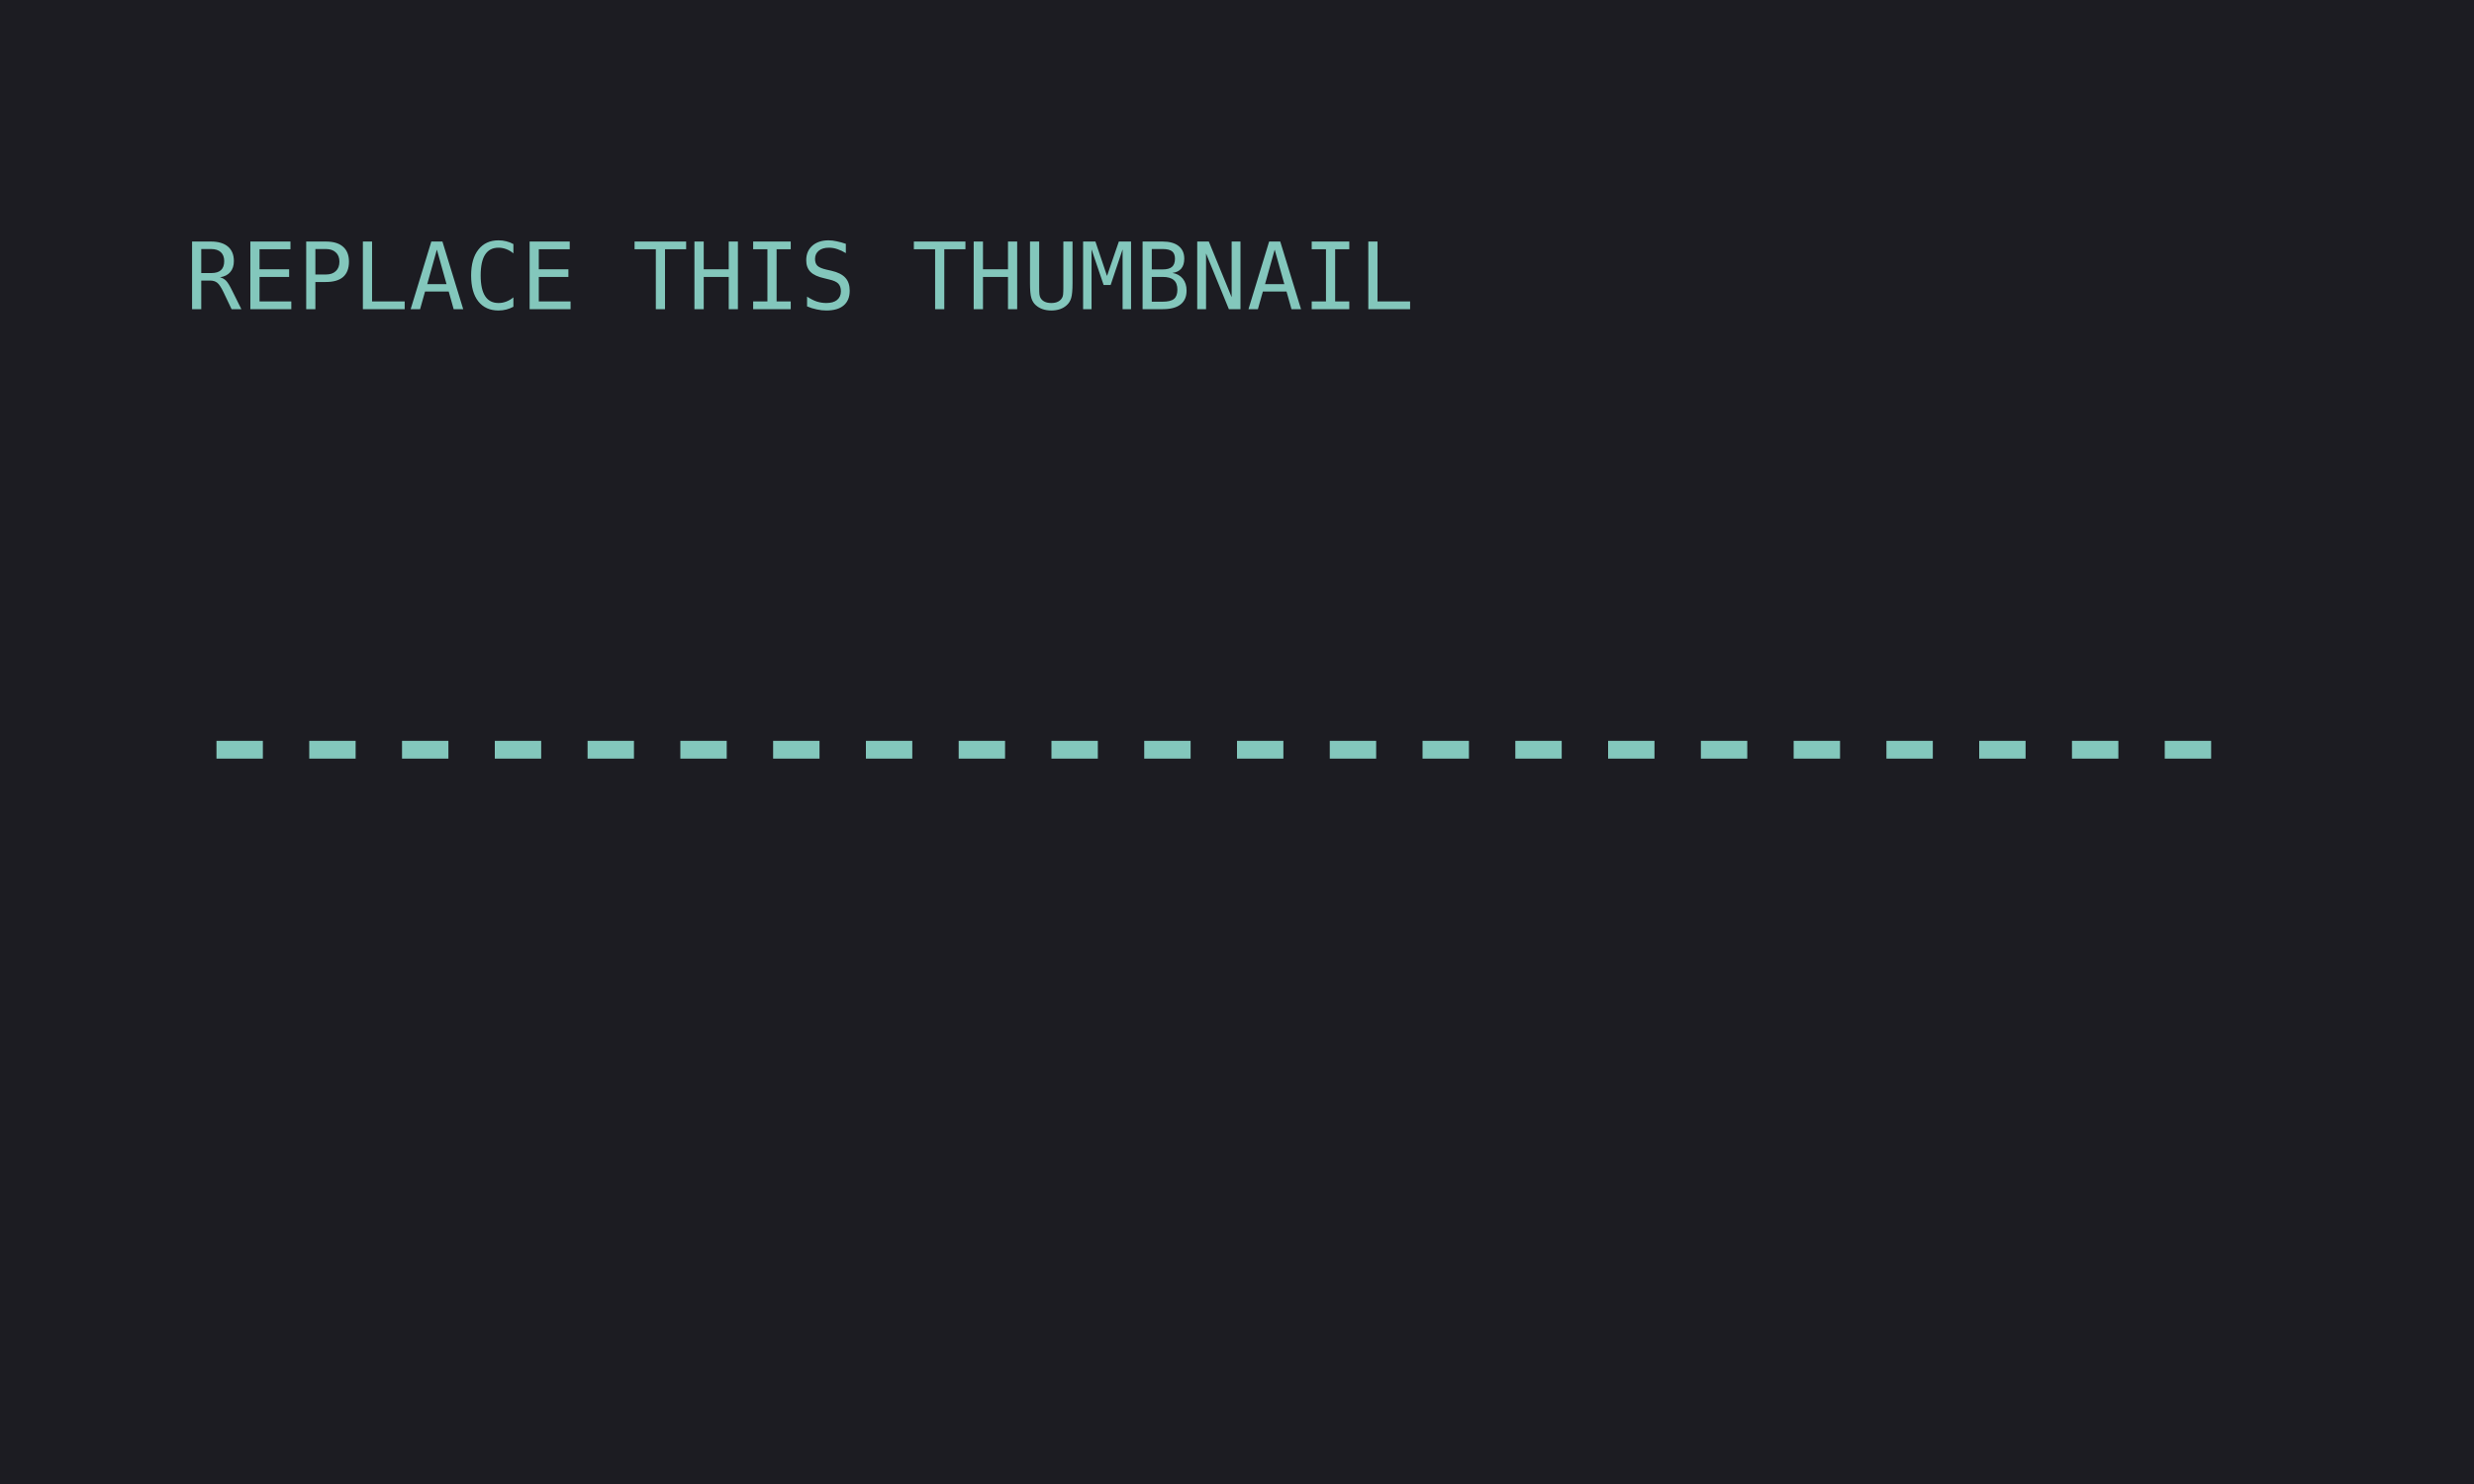
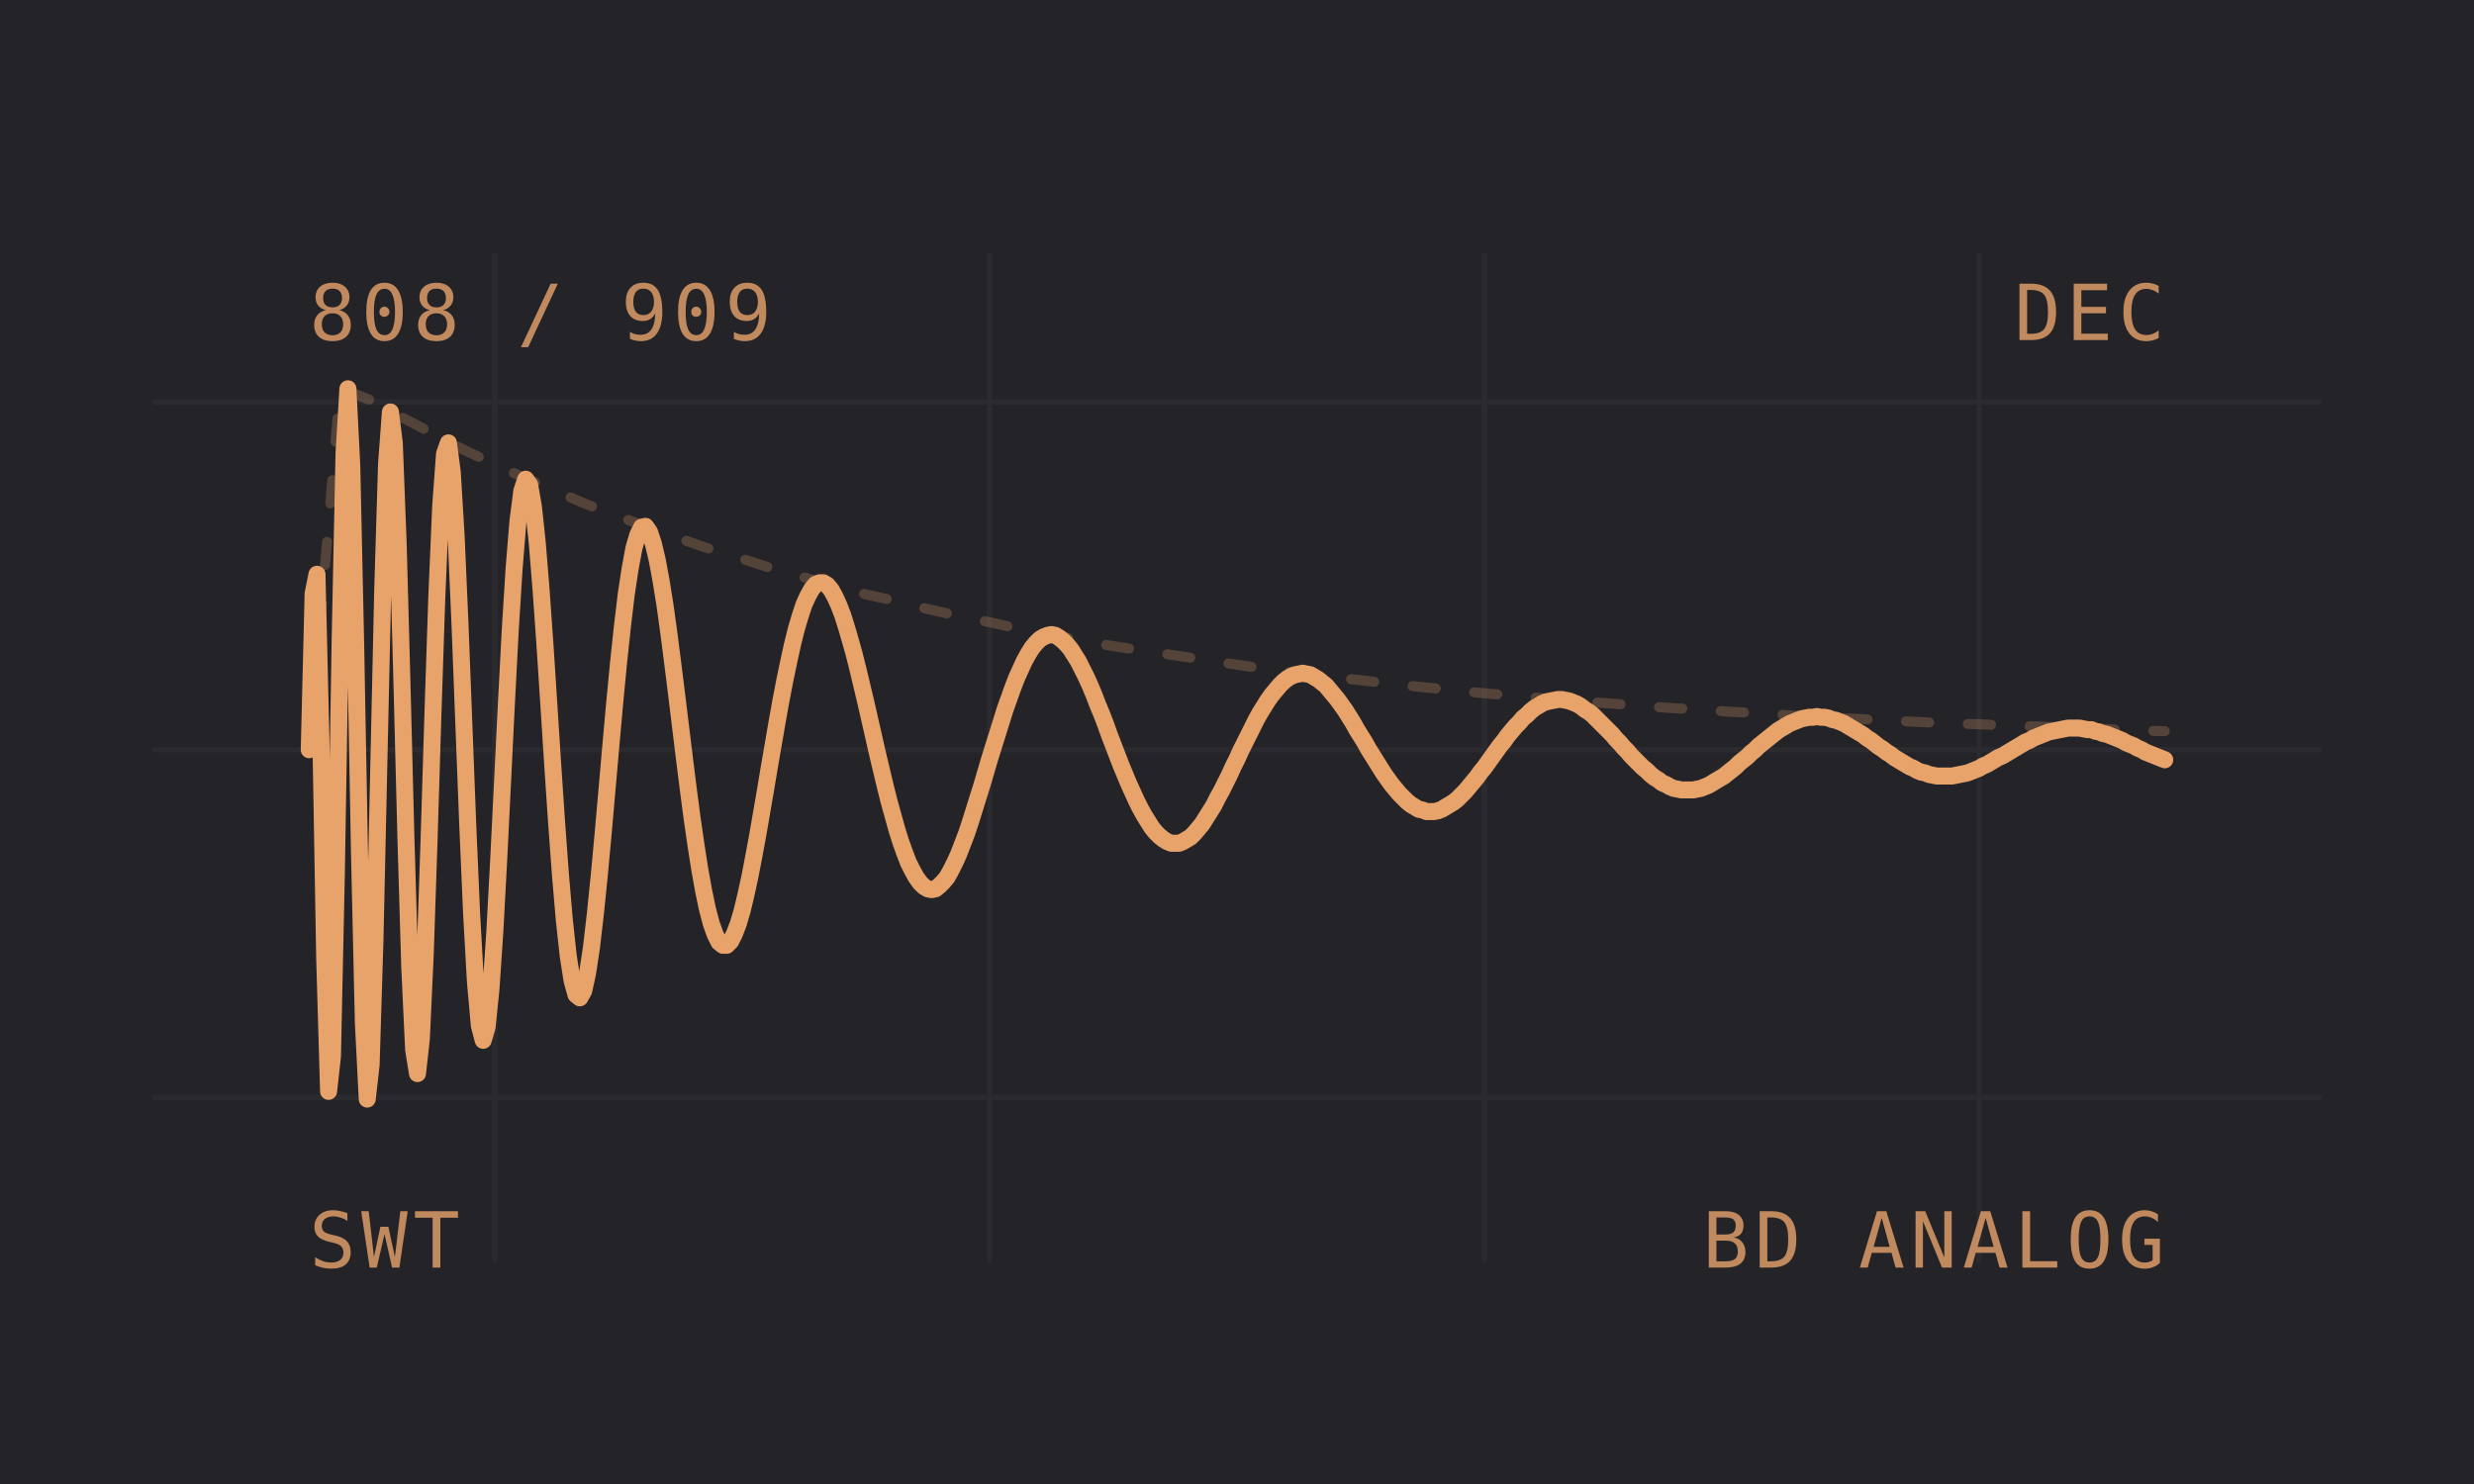
- <svg xmlns="http://www.w3.org/2000/svg" viewBox="0 0 320 192">
-   <rect width="320" height="192" fill="#1c1c22" />
-   <path d="M28 97h264" stroke="#83c7bc" stroke-width="2.3" stroke-dasharray="6 6" fill="none" />
-   <text x="24" y="40" fill="#83c7bc" font-family="monospace" font-size="12">REPLACE THIS THUMBNAIL</text>
+ <svg xmlns="http://www.w3.org/2000/svg" width="320" height="192" viewBox="0 0 320 192" class="signal-art" fill="none" stroke-linecap="round" stroke-linejoin="round" role="img" aria-labelledby="title description">
+   <style>.signal-grid{stroke:#fff;opacity:.035;stroke-width:.7}.signal-main{stroke:#e8a36b;stroke-width:2.2}.signal-ghost{stroke:#e8a36b;opacity:.25;stroke-width:1.3}.signal-art text{fill:#e8a36b;opacity:.8;font:10px monospace;letter-spacing:.7px;stroke:none}</style>
+   <rect width="320" height="192" fill="#232328" />
+   <g class="signal-grid">
+     <path d="M20 52H300" />
+     <path d="M20 97H300" />
+     <path d="M20 142H300" />
+     <path d="M64 33V163" />
+     <path d="M128 33V163" />
+     <path d="M192 33V163" />
+     <path d="M256 33V163" />
+   </g>
+   <g>
+     <path class="signal-ghost" d="M40.0 97.0 L44.0 50.2 L48.0 51.8 L52.0 54.0 L56.0 56.1 L60.0 58.2 L64.0 60.1 L68.0 61.9 L72.0 63.6 L76.0 65.3 L80.0 66.8 L84.0 68.3 L88.0 69.7 L92.0 71.1 L96.0 72.3 L100.0 73.6 L104.0 74.7 L108.0 75.8 L112.0 76.9 L116.0 77.8 L120.0 78.8 L124.0 79.7 L128.0 80.5 L132.0 81.4 L136.0 82.1 L140.0 82.9 L144.0 83.6 L148.0 84.2 L152.0 84.8 L156.0 85.4 L160.0 86.0 L164.0 86.6 L168.0 87.1 L172.0 87.6 L176.0 88.0 L180.0 88.5 L184.0 88.9 L188.0 89.3 L192.0 89.7 L196.0 90.0 L200.0 90.4 L204.0 90.7 L208.0 91.0 L212.0 91.3 L216.0 91.6 L220.0 91.8 L224.0 92.1 L228.0 92.3 L232.0 92.6 L236.0 92.8 L240.0 93.0 L244.0 93.2 L248.0 93.4 L252.0 93.6 L256.0 93.7 L260.0 93.9 L264.0 94.0 L268.0 94.2 L272.0 94.3 L276.0 94.5 L280.0 94.6" stroke-dasharray="3 5" />
+     <path class="signal-main" d="M40.0 97.0 L40.5 76.8 L41.0 74.3 L41.5 95.3 L42.0 124.1 L42.5 141.2 L43.0 136.7 L43.5 113.3 L44.0 82.7 L44.5 58.6 L45.0 50.3 L45.5 60.2 L46.0 83.2 L46.5 110.4 L47.0 132.3 L47.5 142.2 L48.0 137.8 L48.5 121.6 L49.0 98.9 L49.5 76.4 L50.0 60.0 L50.5 53.3 L51.0 57.3 L51.5 70.3 L52.0 88.7 L52.5 108.3 L53.0 125.1 L53.5 135.8 L54.0 138.9 L54.5 134.4 L55.0 123.5 L55.5 108.6 L56.0 92.3 L56.5 77.2 L57.0 65.5 L57.5 58.7 L58.0 57.3 L58.5 61.1 L59.0 69.4 L59.5 80.8 L60.0 93.8 L60.5 106.7 L61.0 118.2 L61.5 127.1 L62.0 132.7 L62.5 134.6 L63.0 132.9 L63.5 128.0 L64.0 120.6 L64.5 111.3 L65.0 101.2 L65.5 91.0 L66.0 81.5 L66.5 73.5 L67.0 67.4 L67.5 63.5 L68.0 62.0 L68.5 62.7 L69.0 65.6 L69.5 70.3 L70.0 76.5 L70.5 83.6 L71.0 91.3 L71.5 99.1 L72.0 106.5 L72.5 113.3 L73.0 119.1 L73.5 123.7 L74.0 126.9 L74.5 128.7 L75.0 129.1 L75.5 128.2 L76.0 125.9 L76.5 122.6 L77.0 118.3 L77.5 113.4 L78.0 108.0 L78.5 102.3 L79.0 96.6 L79.5 91.0 L80.0 85.8 L80.5 81.1 L81.0 76.9 L81.5 73.6 L82.0 70.9 L82.5 69.2 L83.0 68.2 L83.5 68.1 L84.0 68.8 L84.5 70.3 L85.0 72.4 L85.5 75.1 L86.0 78.2 L86.5 81.8 L87.0 85.7 L87.5 89.7 L88.0 93.8 L88.5 97.9 L89.0 101.9 L89.5 105.7 L90.0 109.2 L90.5 112.4 L91.0 115.2 L91.5 117.6 L92.0 119.5 L92.5 120.9 L93.0 121.9 L93.5 122.3 L94.0 122.3 L94.5 121.8 L95.0 120.8 L95.5 119.5 L96.0 117.8 L96.5 115.7 L97.0 113.4 L97.5 110.8 L98.0 108.1 L98.5 105.2 L99.0 102.3 L99.5 99.3 L100.0 96.4 L100.5 93.5 L101.0 90.7 L101.5 88.1 L102.0 85.7 L102.5 83.4 L103.0 81.4 L103.5 79.7 L104.0 78.2 L104.5 77.1 L105.0 76.2 L105.5 75.6 L106.0 75.4 L106.5 75.4 L107.0 75.7 L107.5 76.3 L108.0 77.2 L108.5 78.3 L109.0 79.6 L109.5 81.2 L110.0 82.9 L110.5 84.7 L111.0 86.7 L111.5 88.8 L112.0 90.9 L112.5 93.1 L113.0 95.3 L113.5 97.5 L114.0 99.6 L114.5 101.7 L115.0 103.7 L115.5 105.5 L116.0 107.3 L116.5 108.9 L117.0 110.3 L117.5 111.6 L118.0 112.6 L118.5 113.5 L119.0 114.2 L119.5 114.7 L120.0 115.0 L120.5 115.1 L121.0 115.0 L121.5 114.6 L122.0 114.1 L122.5 113.5 L123.0 112.6 L123.5 111.6 L124.0 110.5 L124.5 109.2 L125.0 107.9 L125.5 106.4 L126.0 104.8 L126.5 103.2 L127.0 101.6 L127.5 99.9 L128.0 98.2 L128.5 96.6 L129.0 95.0 L129.5 93.4 L130.0 91.8 L130.5 90.4 L131.0 89.0 L131.5 87.7 L132.0 86.6 L132.5 85.5 L133.0 84.6 L133.5 83.8 L134.0 83.2 L134.5 82.7 L135.0 82.4 L135.5 82.2 L136.0 82.1 L136.5 82.2 L137.0 82.5 L137.5 82.9 L138.0 83.4 L138.5 84.0 L139.0 84.8 L139.5 85.6 L140.0 86.6 L140.5 87.6 L141.0 88.7 L141.5 89.9 L142.0 91.2 L142.5 92.4 L143.0 93.7 L143.5 95.1 L144.0 96.4 L144.5 97.7 L145.0 99.0 L145.5 100.2 L146.0 101.4 L146.5 102.5 L147.0 103.6 L147.5 104.6 L148.0 105.5 L148.5 106.3 L149.0 107.1 L149.5 107.7 L150.0 108.2 L150.5 108.6 L151.0 108.9 L151.5 109.1 L152.0 109.1 L152.5 109.1 L153.0 108.9 L153.5 108.6 L154.0 108.3 L154.5 107.8 L155.0 107.2 L155.5 106.6 L156.0 105.8 L156.5 105.0 L157.0 104.2 L157.5 103.2 L158.0 102.3 L158.5 101.3 L159.0 100.3 L159.5 99.2 L160.0 98.2 L160.5 97.1 L161.0 96.1 L161.5 95.1 L162.0 94.1 L162.5 93.1 L163.0 92.2 L163.5 91.4 L164.0 90.6 L164.5 89.9 L165.0 89.3 L165.5 88.7 L166.0 88.2 L166.5 87.8 L167.0 87.5 L167.5 87.3 L168.0 87.2 L168.5 87.1 L169.0 87.2 L169.5 87.3 L170.0 87.6 L170.5 87.9 L171.0 88.3 L171.5 88.7 L172.0 89.3 L172.5 89.9 L173.0 90.5 L173.5 91.2 L174.0 91.9 L174.5 92.7 L175.0 93.5 L175.5 94.4 L176.0 95.2 L176.5 96.0 L177.0 96.9 L177.5 97.7 L178.0 98.5 L178.5 99.3 L179.0 100.1 L179.5 100.8 L180.0 101.5 L180.5 102.1 L181.0 102.7 L181.5 103.2 L182.0 103.7 L182.5 104.1 L183.0 104.4 L183.5 104.7 L184.0 104.8 L184.5 105.0 L185.0 105.0 L185.5 105.0 L186.0 104.9 L186.5 104.7 L187.0 104.4 L187.5 104.1 L188.0 103.8 L188.5 103.4 L189.0 102.9 L189.5 102.4 L190.0 101.8 L190.5 101.2 L191.0 100.6 L191.5 99.9 L192.0 99.3 L192.5 98.6 L193.0 97.9 L193.5 97.2 L194.0 96.5 L194.5 95.9 L195.0 95.2 L195.5 94.6 L196.0 94.0 L196.5 93.5 L197.0 92.9 L197.5 92.5 L198.0 92.0 L198.5 91.6 L199.0 91.3 L199.5 91.0 L200.0 90.8 L200.5 90.7 L201.0 90.6 L201.5 90.5 L202.0 90.5 L202.5 90.6 L203.0 90.7 L203.5 90.9 L204.0 91.1 L204.5 91.4 L205.0 91.8 L205.5 92.1 L206.0 92.5 L206.5 93.0 L207.0 93.5 L207.5 94.0 L208.0 94.5 L208.5 95.0 L209.0 95.6 L209.5 96.1 L210.0 96.7 L210.5 97.2 L211.0 97.8 L211.5 98.3 L212.0 98.8 L212.5 99.3 L213.0 99.7 L213.5 100.2 L214.0 100.6 L214.5 100.9 L215.0 101.3 L215.5 101.5 L216.0 101.8 L216.5 102.0 L217.0 102.1 L217.5 102.2 L218.0 102.2 L218.5 102.2 L219.0 102.2 L219.5 102.1 L220.0 102.0 L220.5 101.8 L221.0 101.6 L221.5 101.3 L222.0 101.0 L222.5 100.7 L223.0 100.4 L223.5 100.0 L224.0 99.6 L224.5 99.2 L225.0 98.7 L225.5 98.3 L226.0 97.9 L226.5 97.4 L227.0 97.0 L227.5 96.5 L228.0 96.1 L228.5 95.7 L229.0 95.3 L229.5 94.9 L230.0 94.5 L230.5 94.2 L231.0 93.9 L231.5 93.6 L232.0 93.4 L232.5 93.2 L233.0 93.0 L233.5 92.9 L234.0 92.8 L234.5 92.8 L235.0 92.7 L235.5 92.8 L236.0 92.8 L236.5 92.9 L237.0 93.1 L237.5 93.2 L238.0 93.4 L238.5 93.6 L239.0 93.9 L239.5 94.2 L240.0 94.5 L240.5 94.8 L241.0 95.1 L241.5 95.5 L242.0 95.8 L242.5 96.2 L243.0 96.6 L243.5 96.9 L244.0 97.3 L244.5 97.6 L245.0 98.0 L245.5 98.3 L246.0 98.6 L246.5 98.9 L247.0 99.2 L247.5 99.4 L248.0 99.7 L248.5 99.9 L249.0 100.0 L249.5 100.2 L250.0 100.3 L250.5 100.4 L251.0 100.4 L251.5 100.4 L252.0 100.4 L252.5 100.4 L253.0 100.3 L253.5 100.2 L254.0 100.1 L254.5 100.0 L255.0 99.8 L255.5 99.6 L256.0 99.4 L256.5 99.1 L257.0 98.9 L257.5 98.6 L258.0 98.3 L258.5 98.0 L259.0 97.8 L259.5 97.5 L260.0 97.2 L260.5 96.9 L261.0 96.6 L261.5 96.3 L262.0 96.0 L262.5 95.8 L263.0 95.5 L263.5 95.3 L264.0 95.1 L264.5 94.9 L265.0 94.7 L265.5 94.6 L266.0 94.5 L266.5 94.4 L267.0 94.3 L267.5 94.2 L268.0 94.2 L268.5 94.2 L269.0 94.2 L269.5 94.3 L270.0 94.4 L270.5 94.4 L271.0 94.6 L271.5 94.7 L272.0 94.9 L272.5 95.0 L273.0 95.2 L273.5 95.4 L274.0 95.6 L274.5 95.8 L275.0 96.1 L275.5 96.3 L276.0 96.5 L276.5 96.8 L277.0 97.0 L277.5 97.3 L278.0 97.5 L278.5 97.7 L279.0 97.9 L279.5 98.1 L280.0 98.3" />
+     <text x="40" y="44">808 / 909</text>
+     <text x="280" y="44" text-anchor="end">DEC</text>
+     <text x="40" y="164">SWT</text>
+     <text x="280" y="164" text-anchor="end">BD ANALOG</text>
+   </g>
</svg>
